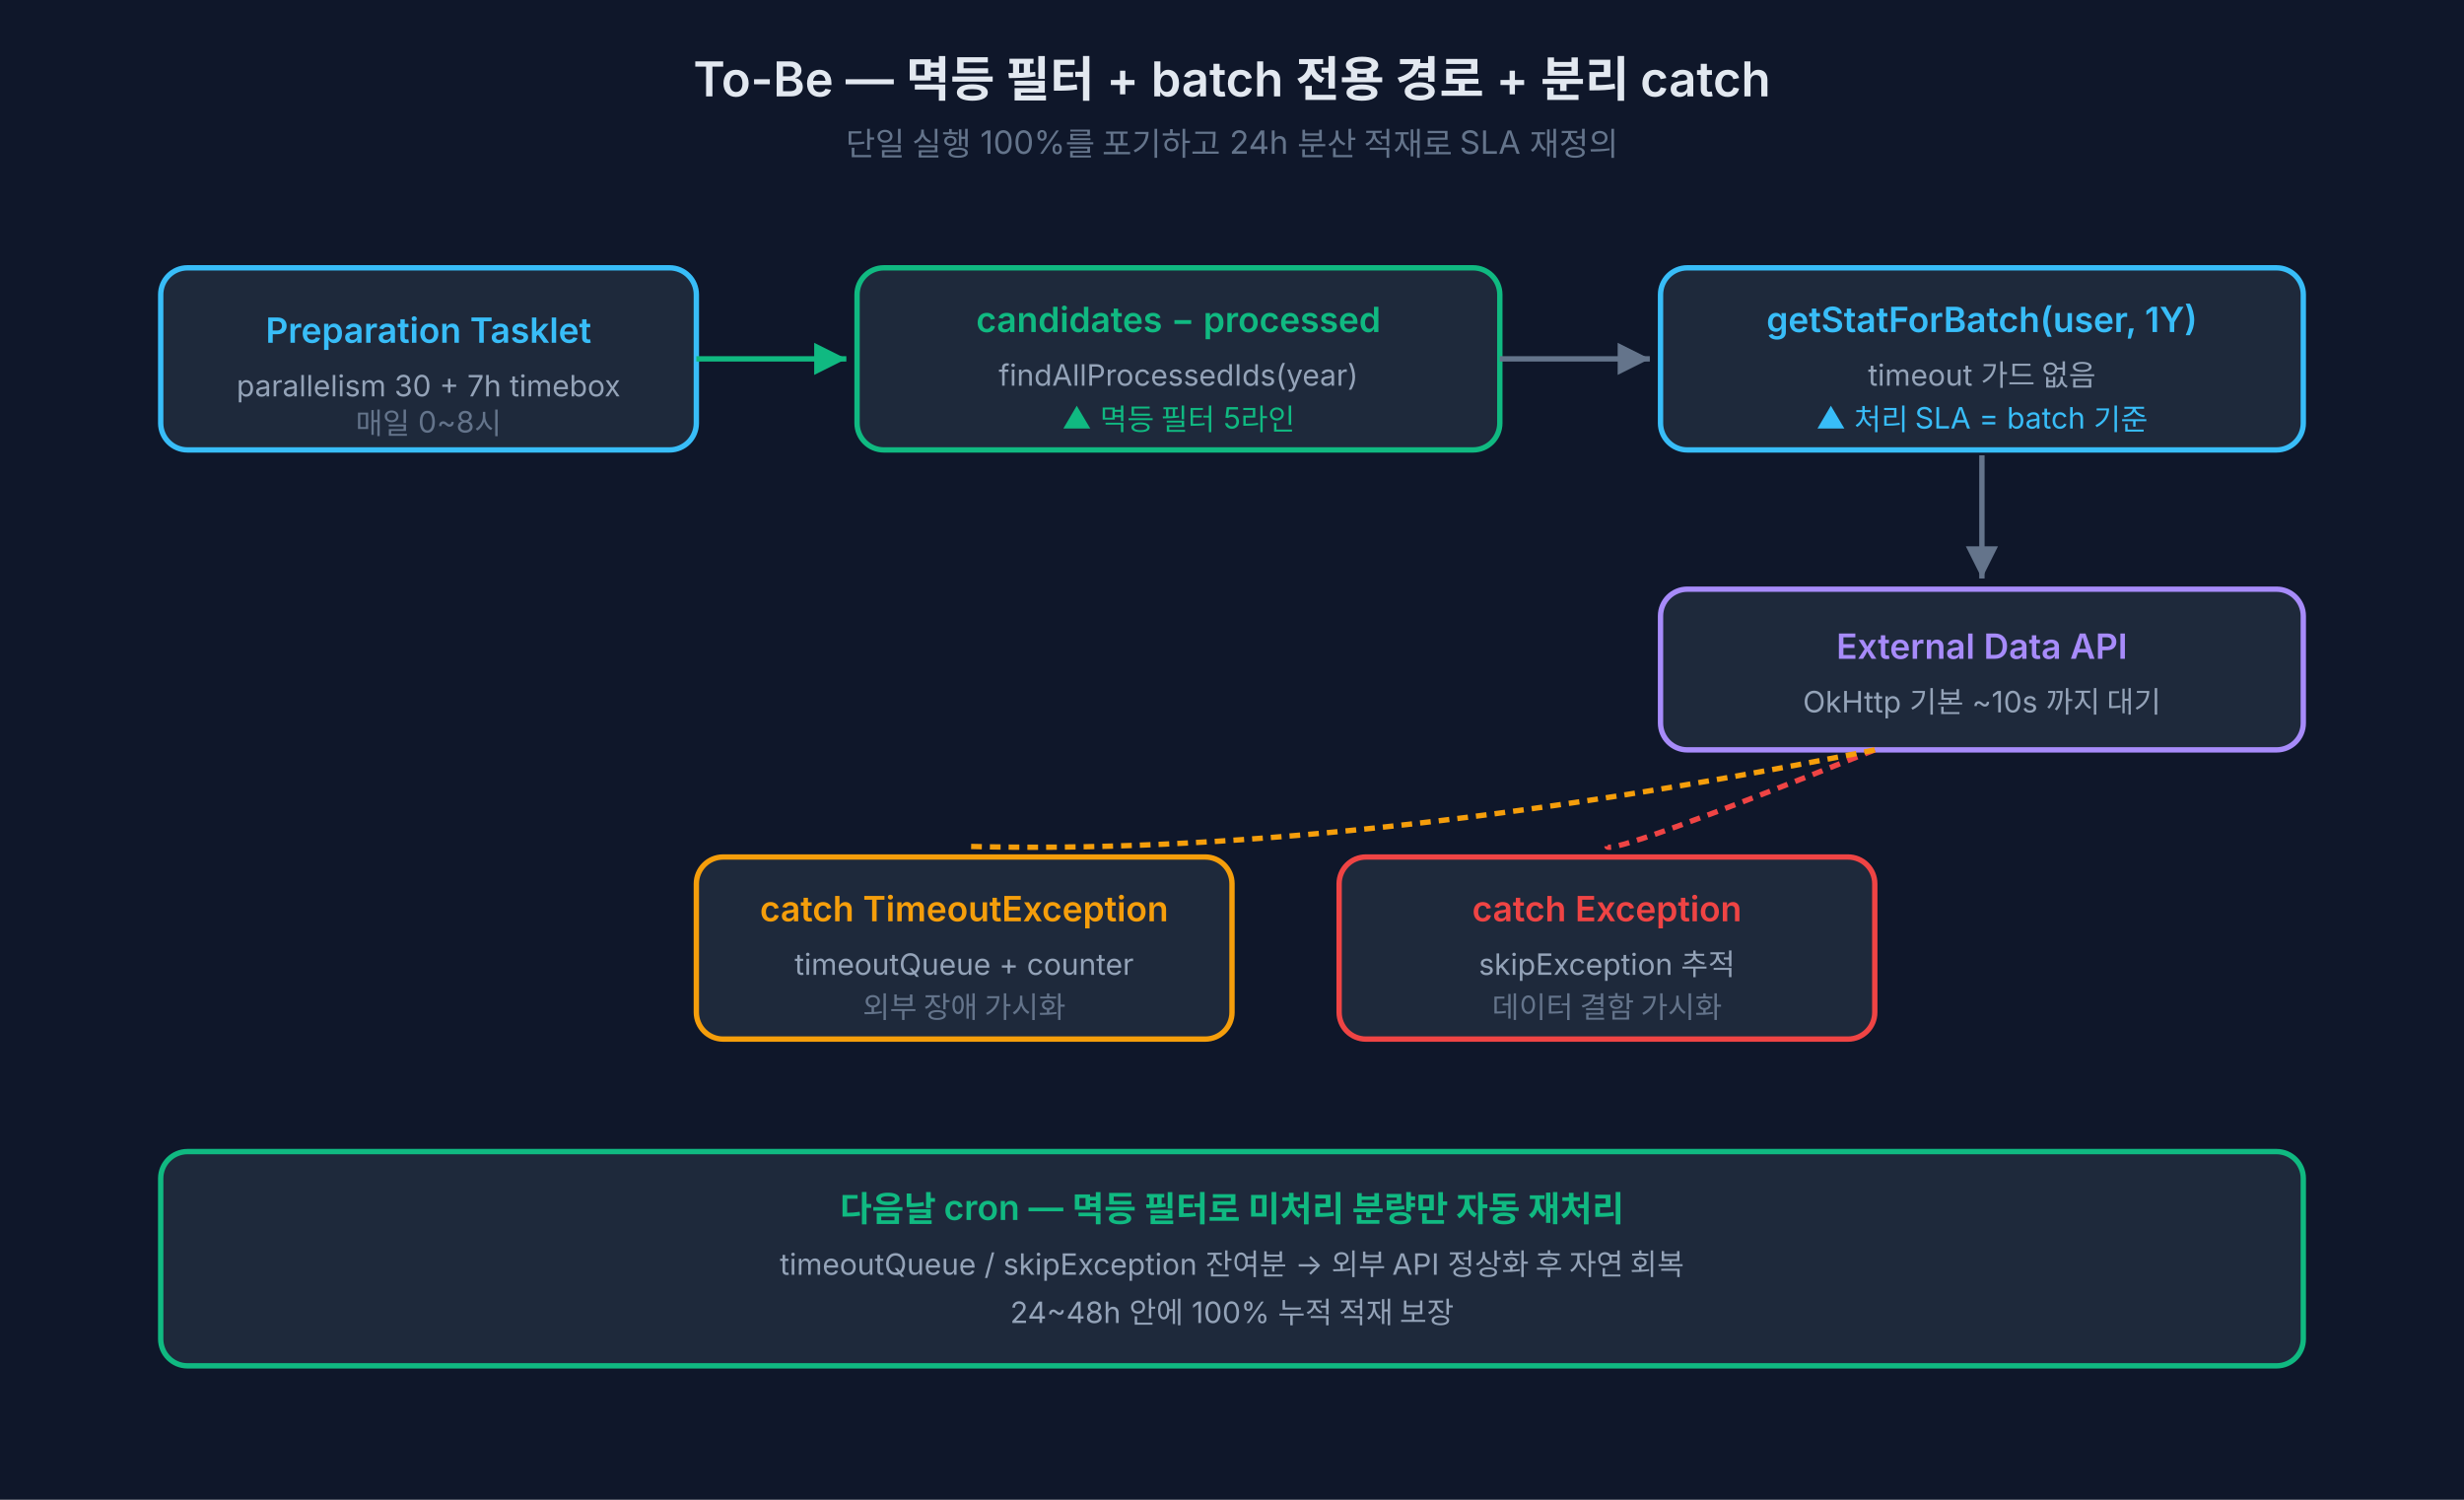
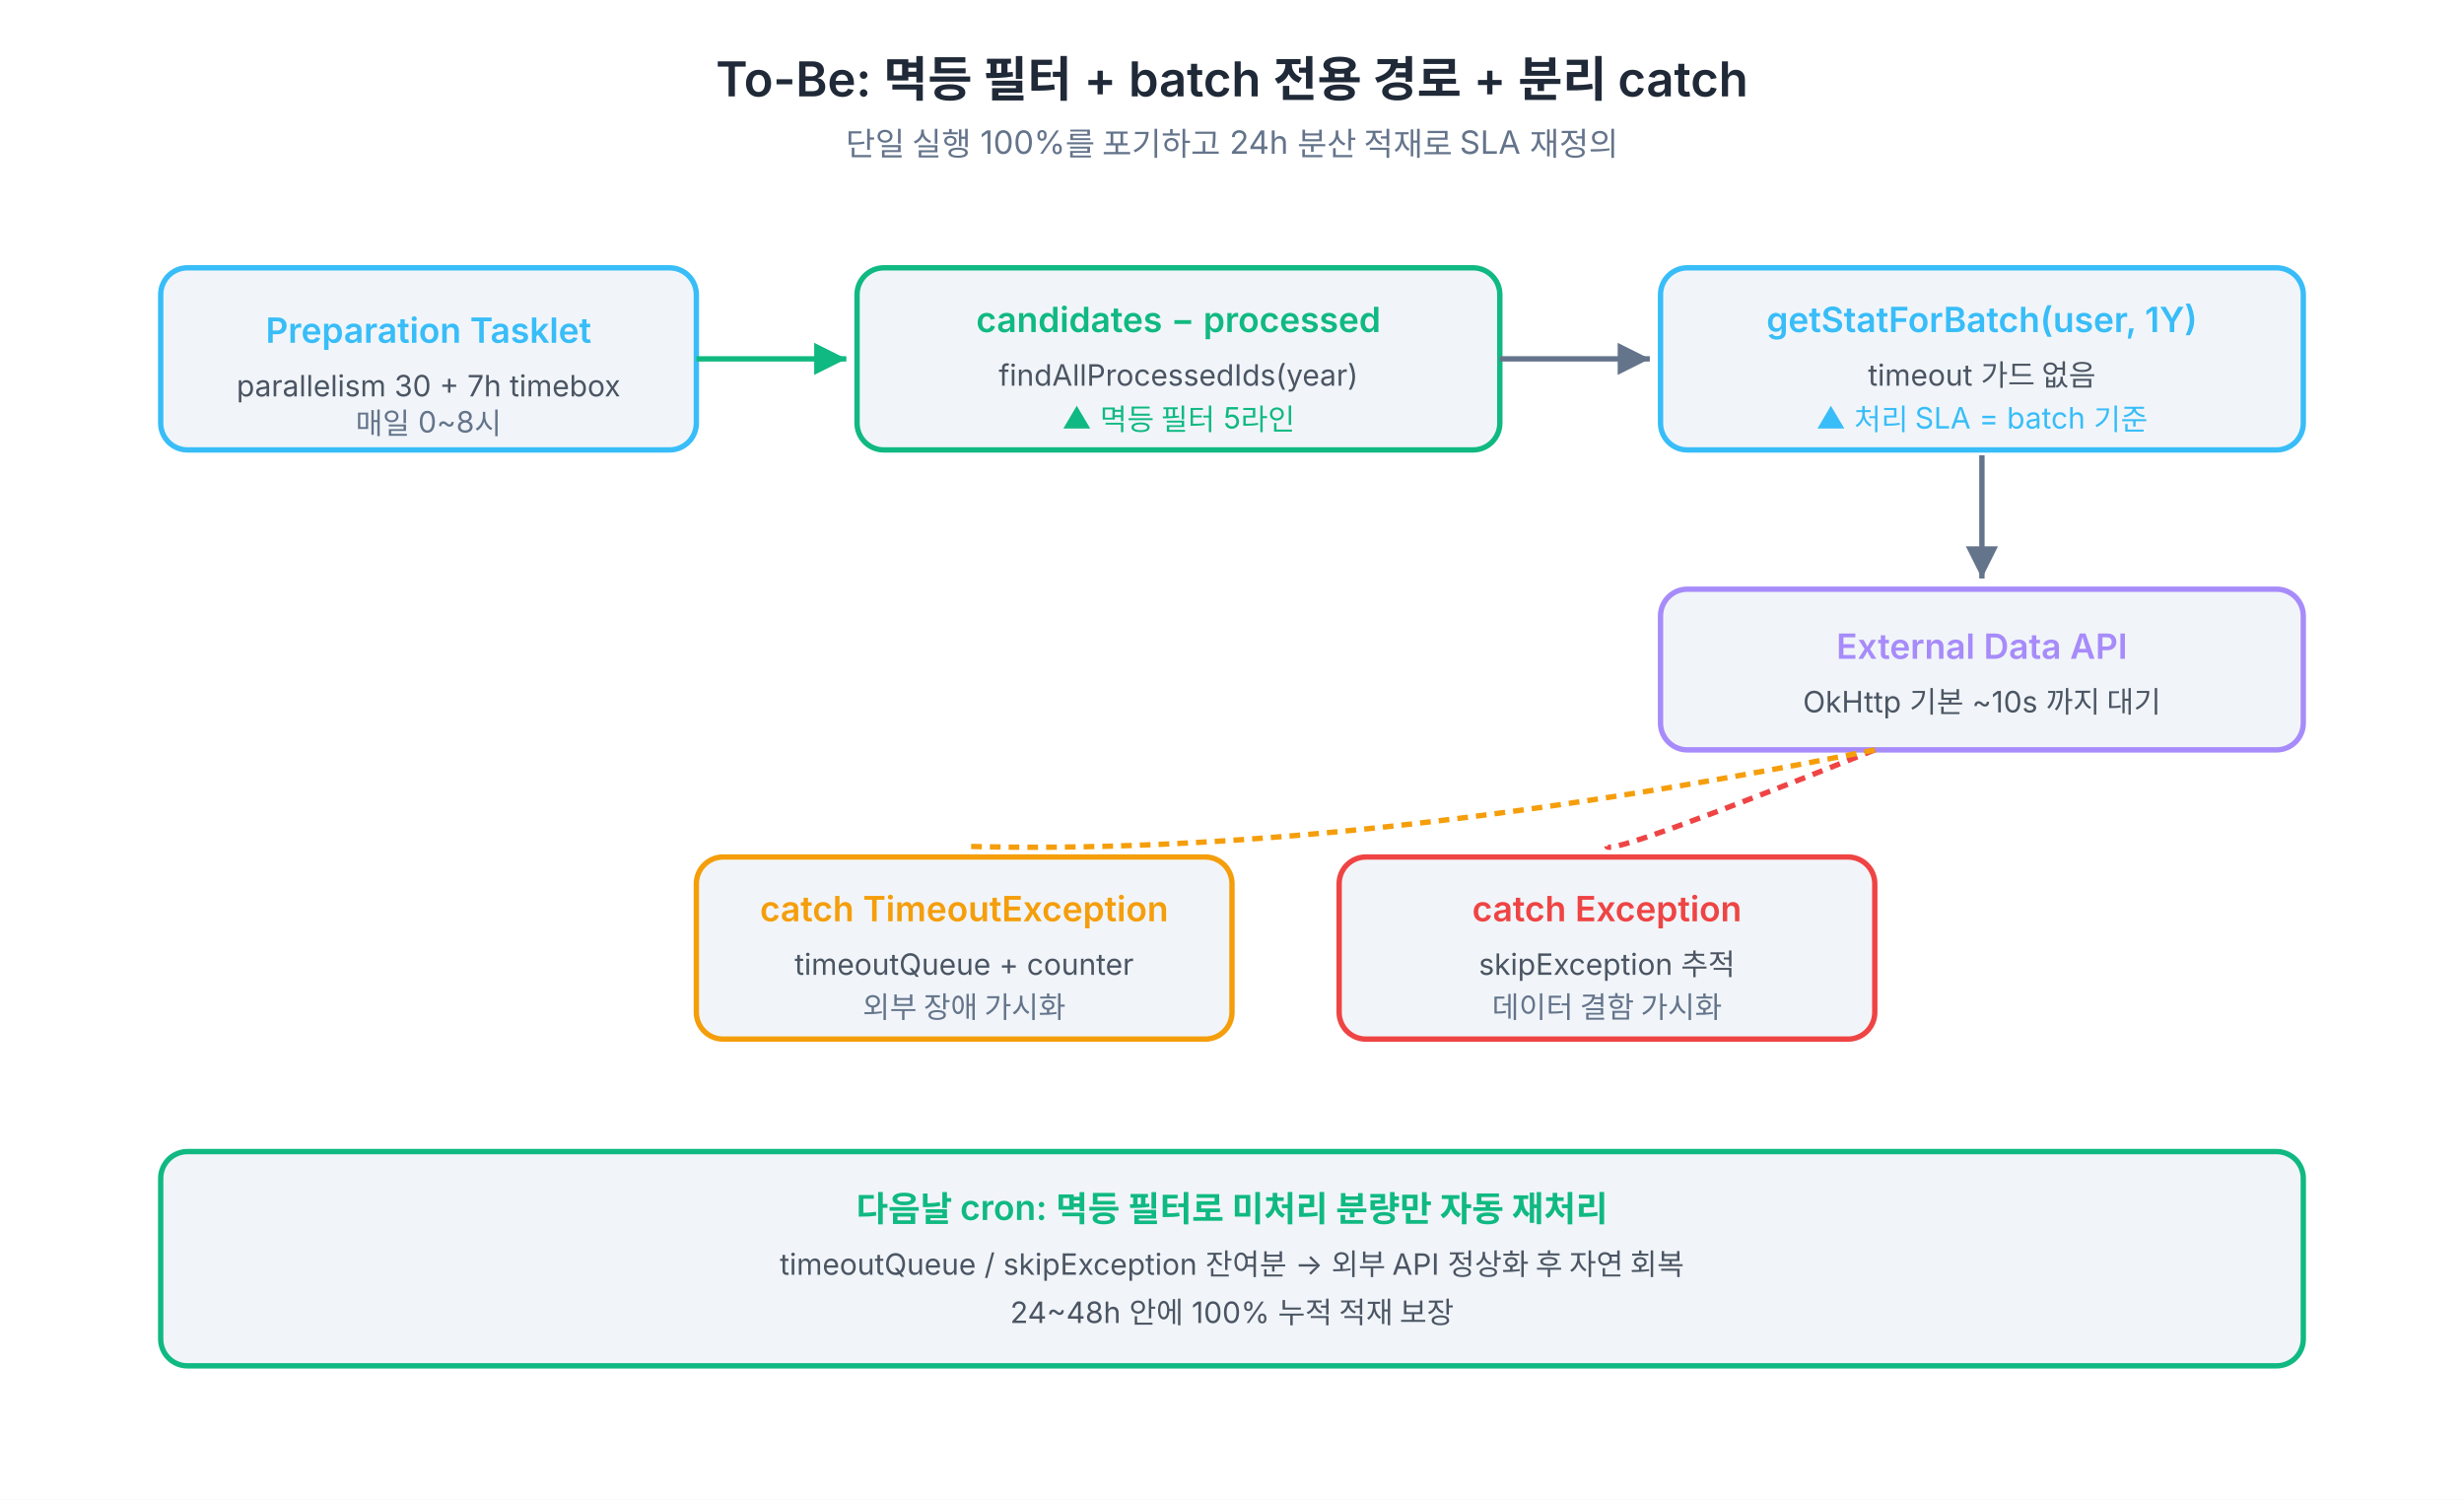
<svg xmlns="http://www.w3.org/2000/svg" viewBox="0 0 920 560" font-family="system-ui, -apple-system, sans-serif">
-   <rect width="920" height="560" fill="#0f172a" />
-   <text x="460" y="36" fill="#e2e8f0" font-size="18" font-weight="600" text-anchor="middle">To-Be — 멱등 필터 + batch 전용 경로 + 분리 catch</text>
+   <rect width="920" height="560" fill="#ffffff" />
+   <text x="460" y="36" fill="#1f2937" font-size="18" font-weight="600" text-anchor="middle">To-Be: 멱등 필터 + batch 전용 경로 + 분리 catch</text>
  <text x="460" y="58" fill="#64748b" font-size="12" text-anchor="middle">단일 실행 100%를 포기하고 24h 분산 적재로 SLA 재정의</text>
  <defs>
    <marker id="arrToBe" viewBox="0 0 10 10" refX="10" refY="5" markerWidth="6" markerHeight="6" orient="auto">
      <path d="M 0 0 L 10 5 L 0 10 z" fill="#64748b" />
    </marker>
    <marker id="arrOk" viewBox="0 0 10 10" refX="10" refY="5" markerWidth="6" markerHeight="6" orient="auto">
      <path d="M 0 0 L 10 5 L 0 10 z" fill="#10b981" />
    </marker>
    <marker id="arrTimeout" viewBox="0 0 10 10" refX="10" refY="5" markerWidth="6" markerHeight="6" orient="auto">
      <path d="M 0 0 L 10 5 L 0 10 z" fill="#f59e0b" />
    </marker>
  </defs>
-   <rect x="60" y="100" width="200" height="68" rx="10" fill="#1e293b" stroke="#38bdf8" stroke-width="2" />
+   <rect x="60" y="100" width="200" height="68" rx="10" fill="#f1f5f9" stroke="#38bdf8" stroke-width="2" />
  <text x="160" y="128" fill="#38bdf8" font-size="13" font-weight="600" text-anchor="middle">Preparation Tasklet</text>
-   <text x="160" y="148" fill="#94a3b8" font-size="11" text-anchor="middle">parallelism 30 + 7h timebox</text>
+   <text x="160" y="148" fill="#4b5563" font-size="11" text-anchor="middle">parallelism 30 + 7h timebox</text>
  <text x="160" y="162" fill="#64748b" font-size="11" text-anchor="middle">매일 0~8시</text>
-   <rect x="320" y="100" width="240" height="68" rx="10" fill="#1e293b" stroke="#10b981" stroke-width="2" />
+   <rect x="320" y="100" width="240" height="68" rx="10" fill="#f1f5f9" stroke="#10b981" stroke-width="2" />
  <text x="440" y="124" fill="#10b981" font-size="13" font-weight="600" text-anchor="middle">candidates − processed</text>
-   <text x="440" y="144" fill="#94a3b8" font-size="11" text-anchor="middle">findAllProcessedIds(year)</text>
+   <text x="440" y="144" fill="#4b5563" font-size="11" text-anchor="middle">findAllProcessedIds(year)</text>
  <text x="440" y="160" fill="#10b981" font-size="11" text-anchor="middle">▲ 멱등 필터 5라인</text>
-   <rect x="620" y="100" width="240" height="68" rx="10" fill="#1e293b" stroke="#38bdf8" stroke-width="2" />
+   <rect x="620" y="100" width="240" height="68" rx="10" fill="#f1f5f9" stroke="#38bdf8" stroke-width="2" />
  <text x="740" y="124" fill="#38bdf8" font-size="13" font-weight="600" text-anchor="middle">getStatForBatch(user, 1Y)</text>
-   <text x="740" y="144" fill="#94a3b8" font-size="11" text-anchor="middle">timeout 가드 없음</text>
+   <text x="740" y="144" fill="#4b5563" font-size="11" text-anchor="middle">timeout 가드 없음</text>
  <text x="740" y="160" fill="#38bdf8" font-size="11" text-anchor="middle">▲ 처리 SLA = batch 기준</text>
  <line x1="260" y1="134" x2="316" y2="134" stroke="#10b981" stroke-width="2" marker-end="url(#arrOk)" />
  <line x1="560" y1="134" x2="616" y2="134" stroke="#64748b" stroke-width="2" marker-end="url(#arrToBe)" />
-   <rect x="620" y="220" width="240" height="60" rx="10" fill="#1e293b" stroke="#a78bfa" stroke-width="2" />
+   <rect x="620" y="220" width="240" height="60" rx="10" fill="#f1f5f9" stroke="#a78bfa" stroke-width="2" />
  <text x="740" y="246" fill="#a78bfa" font-size="13" font-weight="600" text-anchor="middle">External Data API</text>
-   <text x="740" y="266" fill="#94a3b8" font-size="11" text-anchor="middle">OkHttp 기본 ~10s 까지 대기</text>
+   <text x="740" y="266" fill="#4b5563" font-size="11" text-anchor="middle">OkHttp 기본 ~10s 까지 대기</text>
  <line x1="740" y1="170" x2="740" y2="216" stroke="#64748b" stroke-width="2" marker-end="url(#arrToBe)" />
-   <rect x="260" y="320" width="200" height="68" rx="10" fill="#1e293b" stroke="#f59e0b" stroke-width="2" />
+   <rect x="260" y="320" width="200" height="68" rx="10" fill="#f1f5f9" stroke="#f59e0b" stroke-width="2" />
  <text x="360" y="344" fill="#f59e0b" font-size="13" font-weight="600" text-anchor="middle">catch TimeoutException</text>
-   <text x="360" y="364" fill="#94a3b8" font-size="11" text-anchor="middle">timeoutQueue + counter</text>
+   <text x="360" y="364" fill="#4b5563" font-size="11" text-anchor="middle">timeoutQueue + counter</text>
  <text x="360" y="380" fill="#64748b" font-size="11" text-anchor="middle">외부 장애 가시화</text>
-   <rect x="500" y="320" width="200" height="68" rx="10" fill="#1e293b" stroke="#ef4444" stroke-width="2" />
+   <rect x="500" y="320" width="200" height="68" rx="10" fill="#f1f5f9" stroke="#ef4444" stroke-width="2" />
  <text x="600" y="344" fill="#ef4444" font-size="13" font-weight="600" text-anchor="middle">catch Exception</text>
-   <text x="600" y="364" fill="#94a3b8" font-size="11" text-anchor="middle">skipException 추적</text>
+   <text x="600" y="364" fill="#4b5563" font-size="11" text-anchor="middle">skipException 추적</text>
  <text x="600" y="380" fill="#64748b" font-size="11" text-anchor="middle">데이터 결함 가시화</text>
  <path d="M 700 280 Q 600 320 600 316" stroke="#ef4444" stroke-width="2" stroke-dasharray="4 3" fill="none" />
  <path d="M 700 280 Q 500 320 360 316" stroke="#f59e0b" stroke-width="2" stroke-dasharray="4 3" fill="none" />
-   <rect x="60" y="430" width="800" height="80" rx="10" fill="#1e293b" stroke="#10b981" stroke-width="2" />
-   <text x="460" y="456" fill="#10b981" font-size="13" font-weight="600" text-anchor="middle">다음날 cron — 멱등 필터로 미처리 분량만 자동 재처리</text>
-   <text x="460" y="476" fill="#94a3b8" font-size="11" text-anchor="middle">timeoutQueue / skipException 잔여분 → 외부 API 정상화 후 자연 회복</text>
-   <text x="460" y="494" fill="#94a3b8" font-size="11" text-anchor="middle">24~48h 안에 100% 누적 적재 보장</text>
+   <rect x="60" y="430" width="800" height="80" rx="10" fill="#f1f5f9" stroke="#10b981" stroke-width="2" />
+   <text x="460" y="456" fill="#10b981" font-size="13" font-weight="600" text-anchor="middle">다음날 cron: 멱등 필터로 미처리 분량만 자동 재처리</text>
+   <text x="460" y="476" fill="#4b5563" font-size="11" text-anchor="middle">timeoutQueue / skipException 잔여분 → 외부 API 정상화 후 자연 회복</text>
+   <text x="460" y="494" fill="#4b5563" font-size="11" text-anchor="middle">24~48h 안에 100% 누적 적재 보장</text>
</svg>
